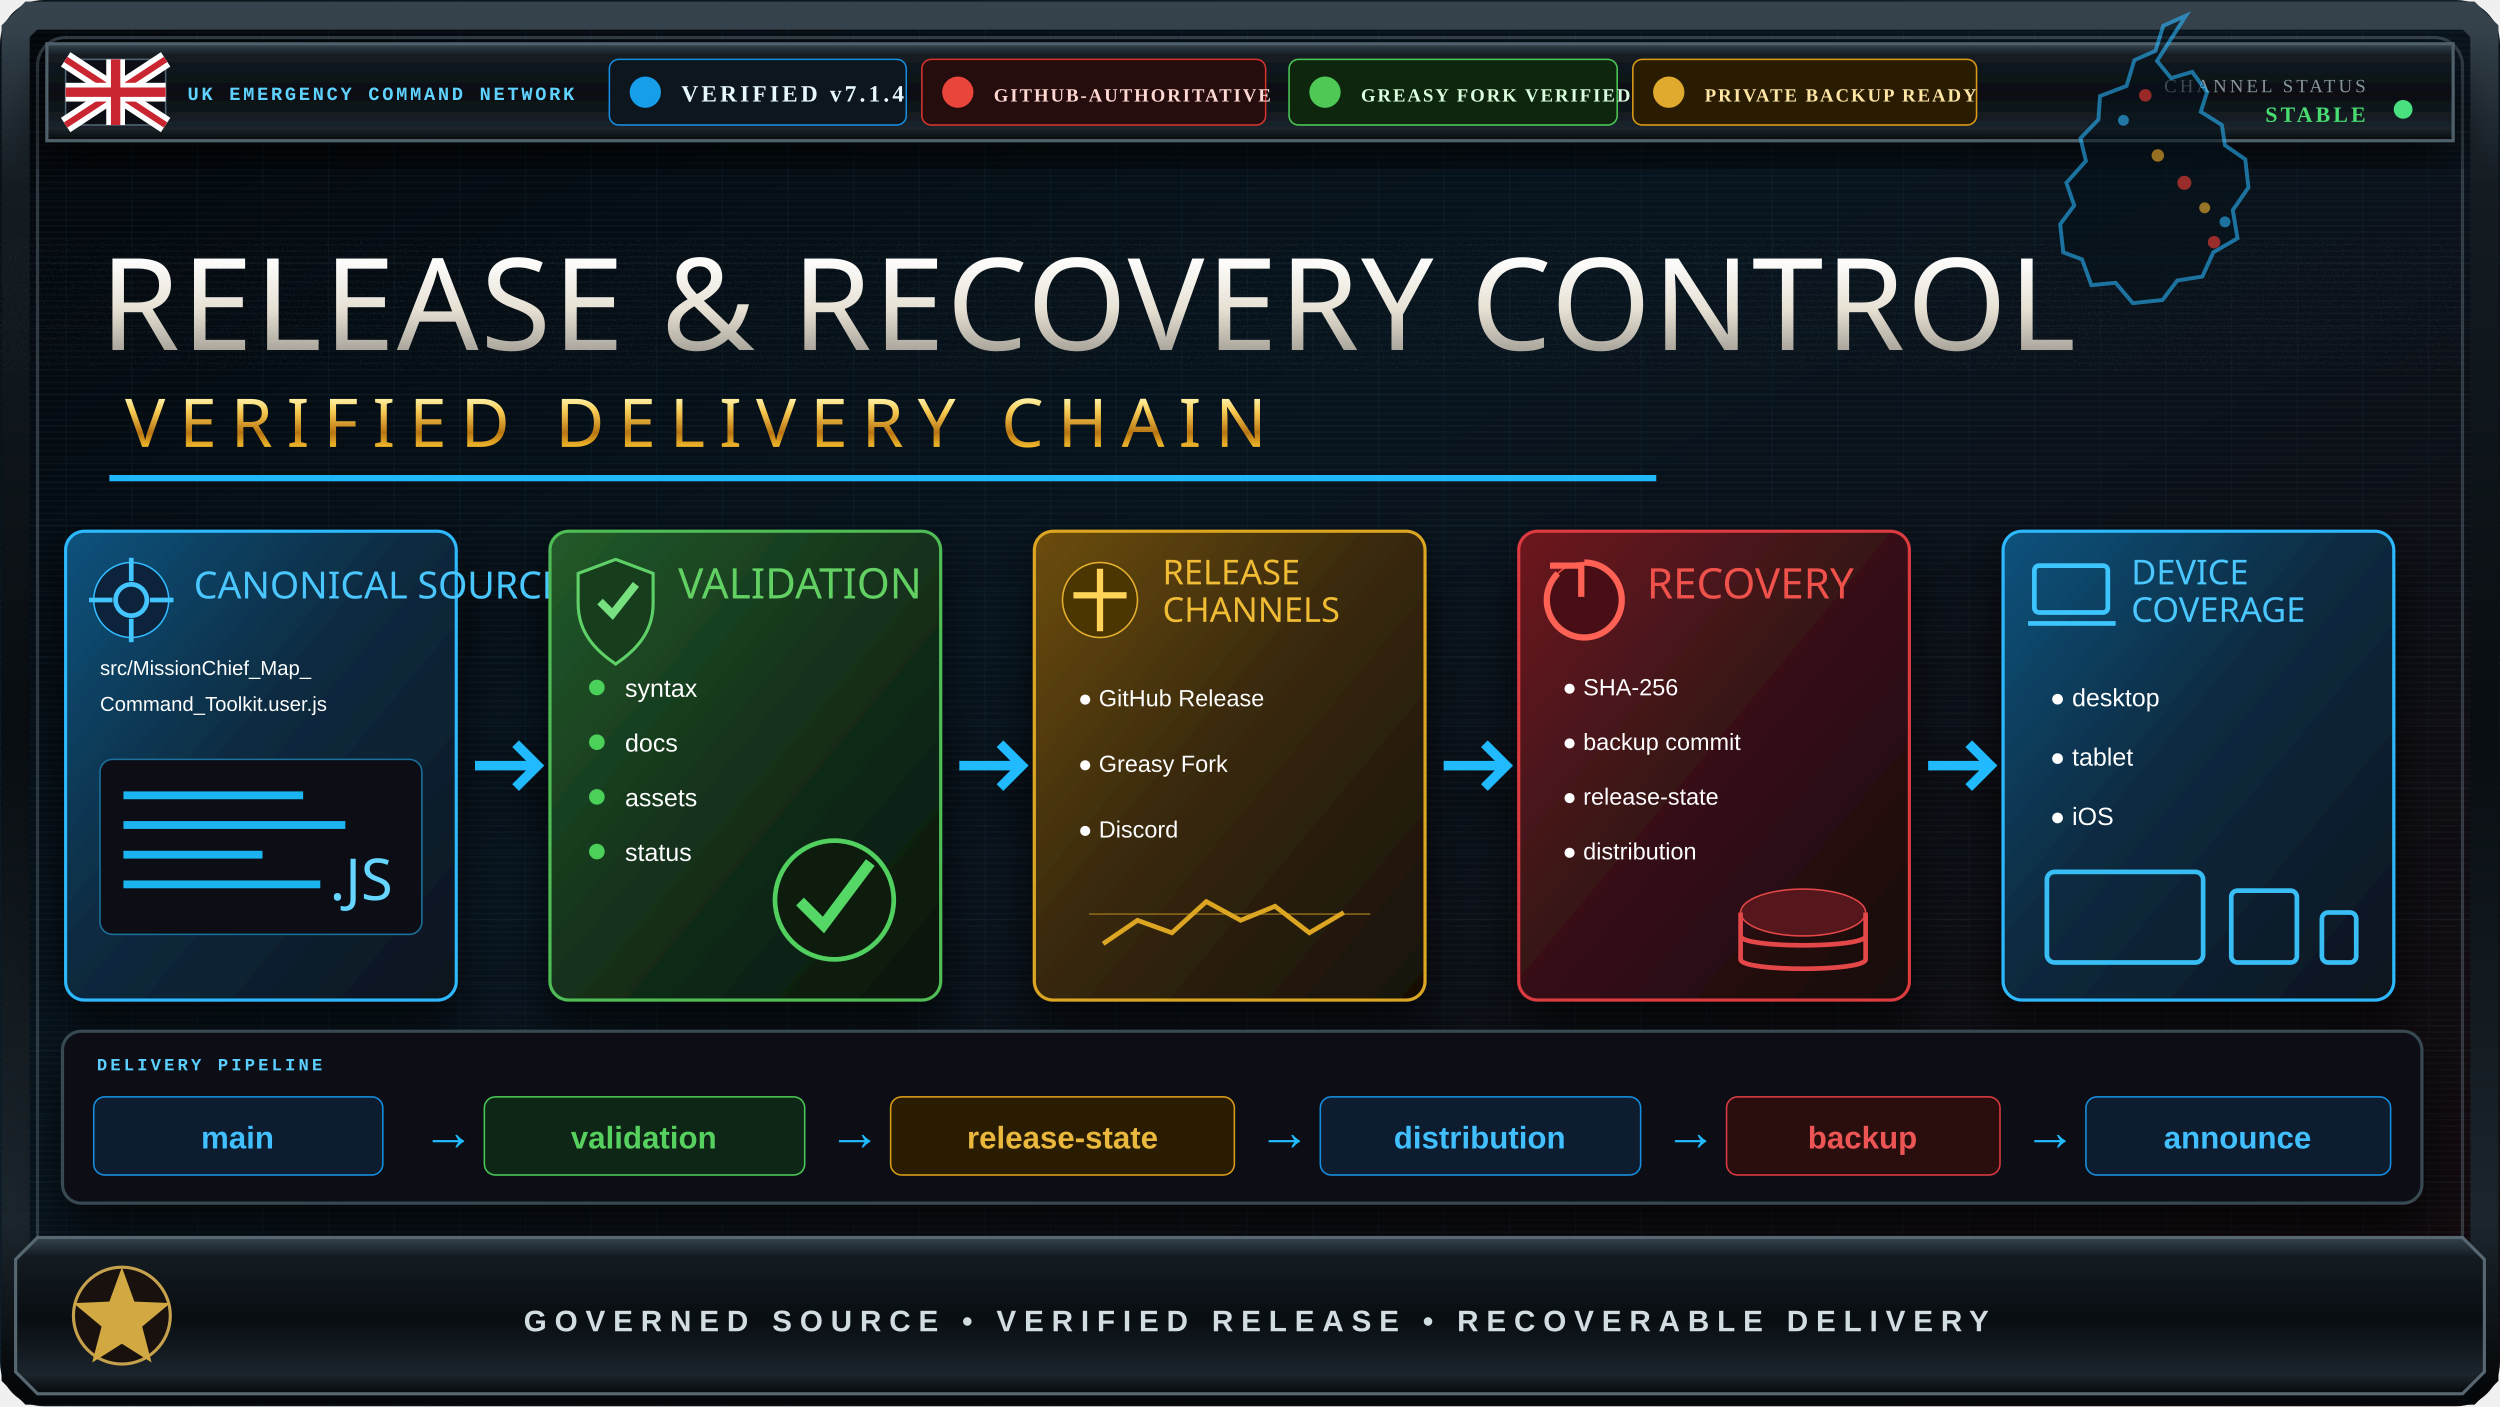
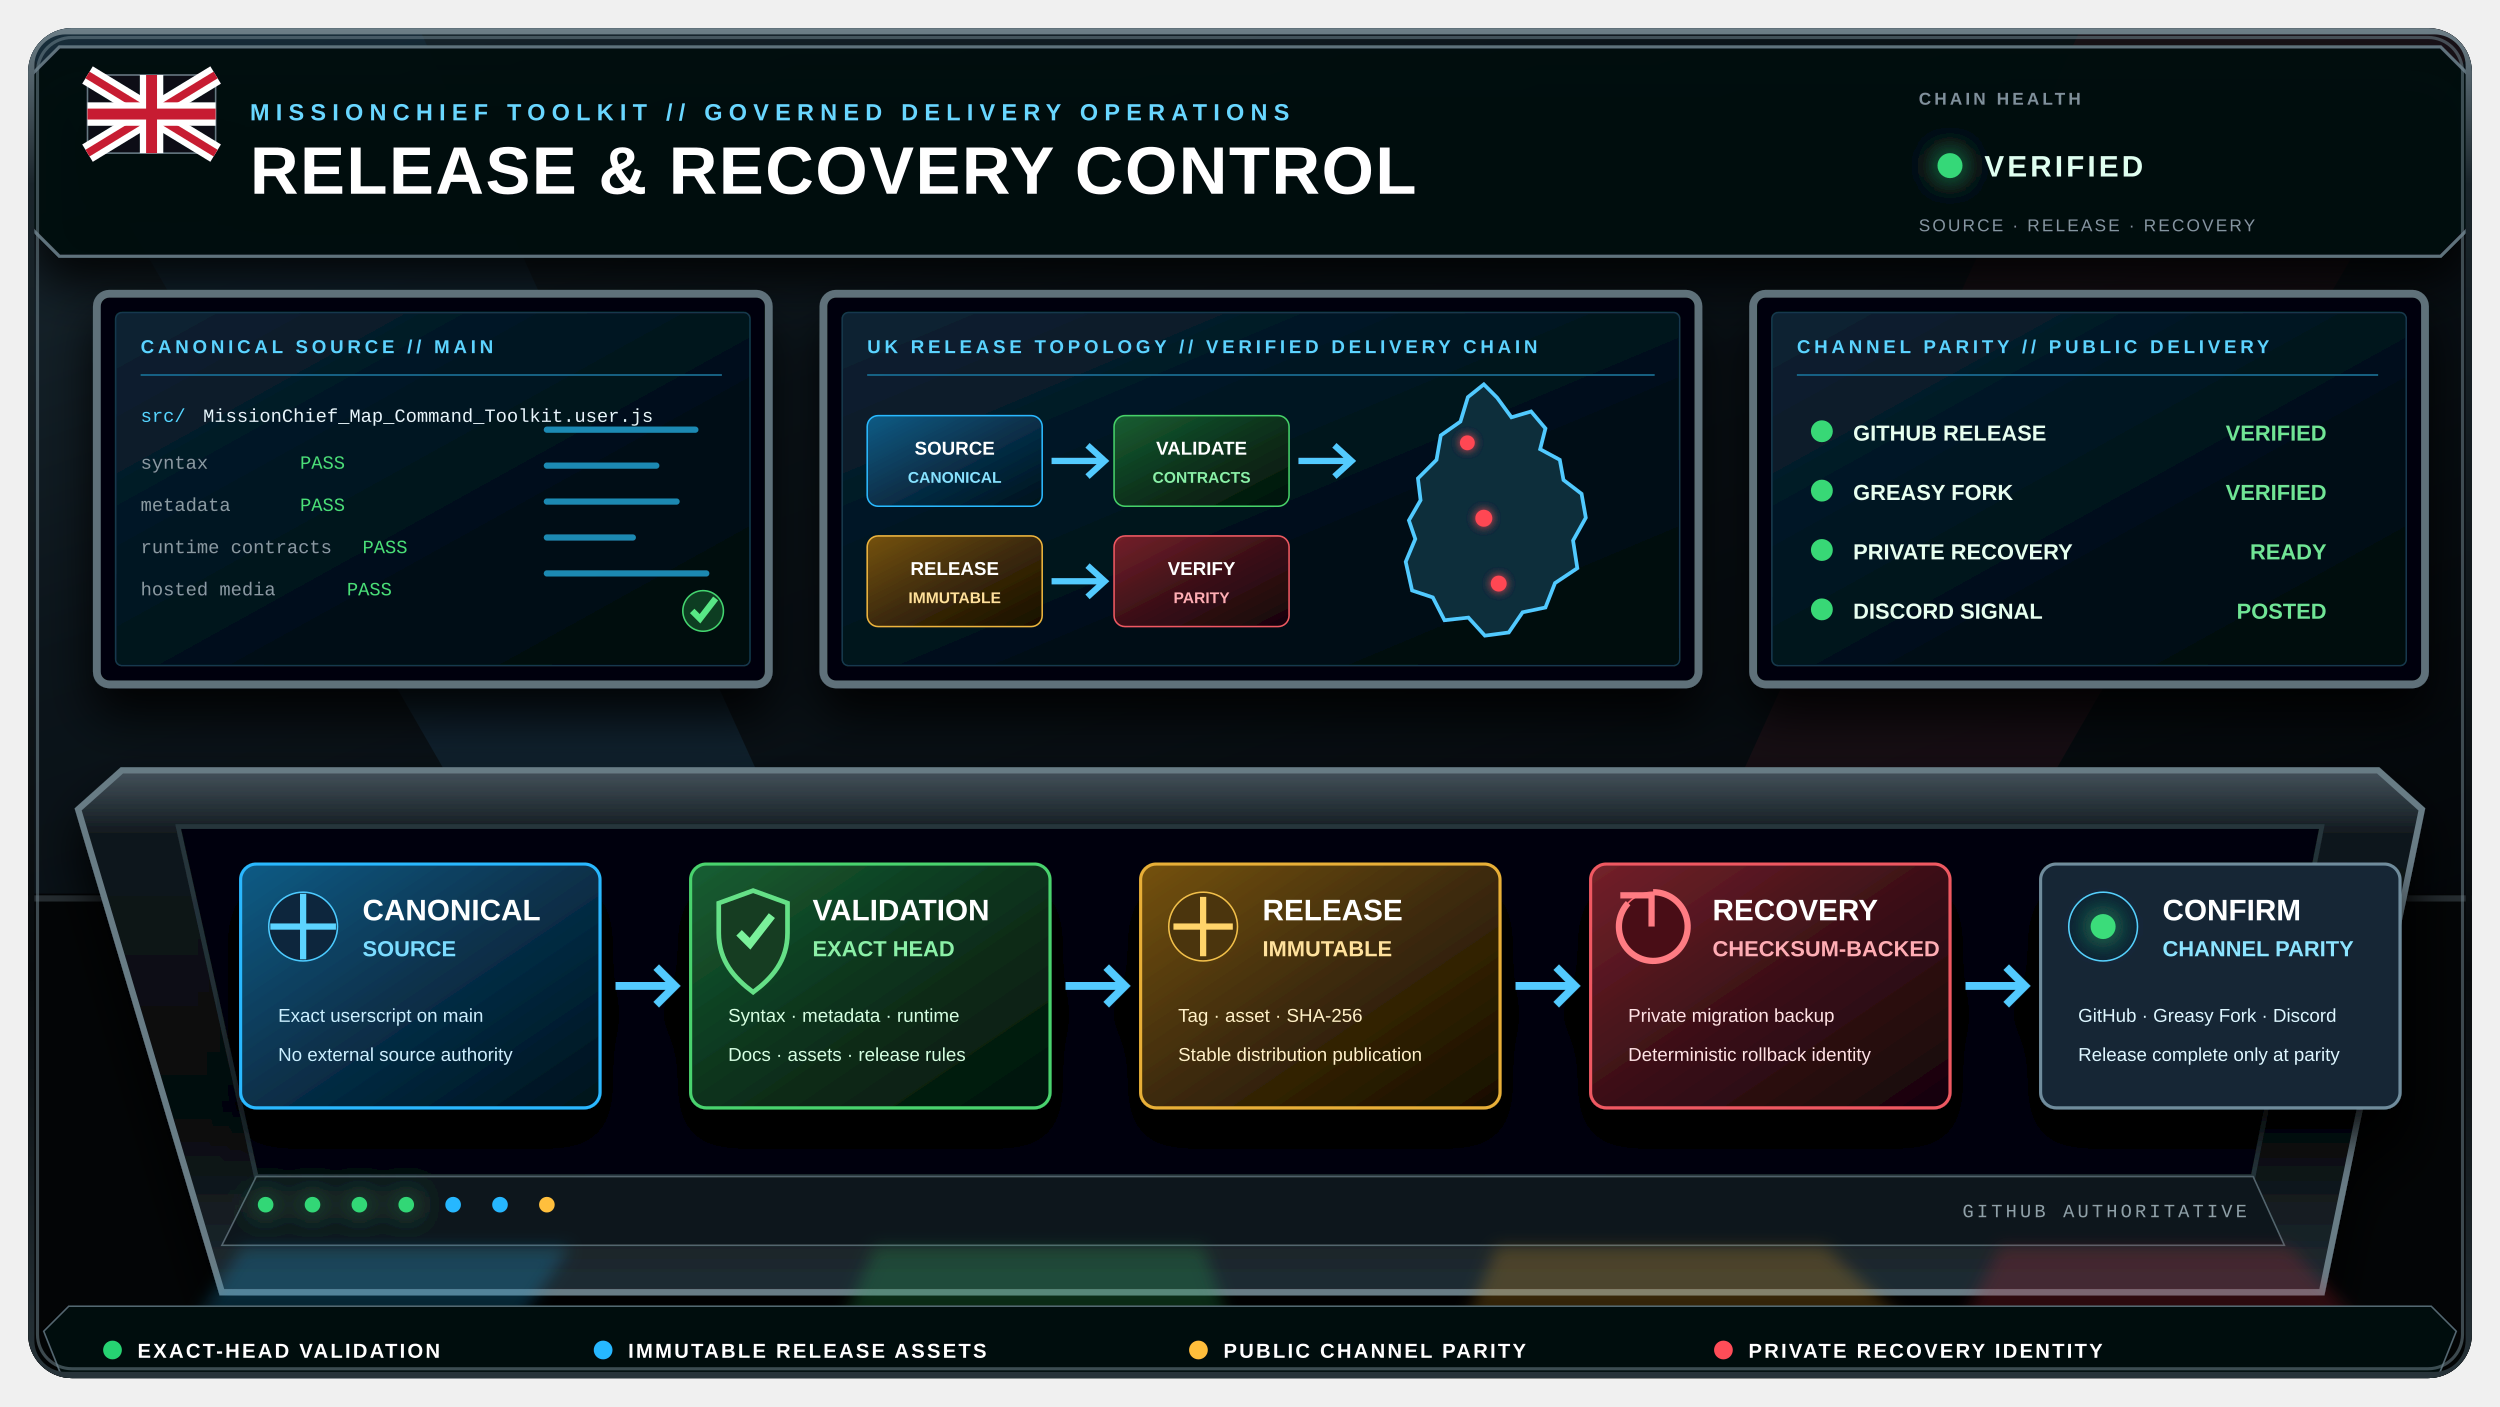
<svg xmlns="http://www.w3.org/2000/svg" width="1600" height="900" viewBox="0 0 1600 900" role="img" aria-labelledby="title desc">
  <defs>
-     <linearGradient id="bg" x1="0" y1="0" x2="1" y2="1">
-       <stop offset="0" stop-color="#02060a" />
-       <stop offset=".42" stop-color="#07141e" />
-       <stop offset="1" stop-color="#12080b" />
+     <linearGradient id="room" x1="0" y1="0" x2="0" y2="1">
+       <stop stop-color="#07121c" />
+       <stop offset=".55" stop-color="#02070b" />
+       <stop offset="1" stop-color="#090307" />
+     </linearGradient>
+     <linearGradient id="wall" x1="0" y1="0" x2="1" y2="1">
+       <stop stop-color="#1b2b34" />
+       <stop offset=".38" stop-color="#0b141a" />
+       <stop offset="1" stop-color="#030609" />
+     </linearGradient>
+     <linearGradient id="desk" x1="0" y1="0" x2="0" y2="1">
+       <stop stop-color="#43515a" />
+       <stop offset=".12" stop-color="#11191e" />
+       <stop offset=".65" stop-color="#05080a" />
+       <stop offset="1" stop-color="#202d34" />
+     </linearGradient>
+     <linearGradient id="screen" x1="0" y1="0" x2="1" y2="1">
+       <stop stop-color="#092233" />
+       <stop offset=".55" stop-color="#03111b" />
+       <stop offset="1" stop-color="#02070a" />
    </linearGradient>
    <linearGradient id="steel" x1="0" y1="0" x2="0" y2="1">
-       <stop offset="0" stop-color="#36434d" />
-       <stop offset=".12" stop-color="#141c22" />
-       <stop offset=".52" stop-color="#080d11" />
-       <stop offset=".88" stop-color="#1b252c" />
-       <stop offset="1" stop-color="#05080a" />
-     </linearGradient>
-     <linearGradient id="blue" x1="0" y1="0" x2="1" y2="1">
-       <stop offset="0" stop-color="#0a537d" />
-       <stop offset=".45" stop-color="#0b2b41" />
-       <stop offset="1" stop-color="#07131c" />
-     </linearGradient>
-     <linearGradient id="green" x1="0" y1="0" x2="1" y2="1">
-       <stop offset="0" stop-color="#225b2a" />
-       <stop offset=".45" stop-color="#15351c" />
-       <stop offset="1" stop-color="#08130b" />
-     </linearGradient>
-     <linearGradient id="amber" x1="0" y1="0" x2="1" y2="1">
-       <stop offset="0" stop-color="#6c4d0b" />
-       <stop offset=".45" stop-color="#3a2a0e" />
-       <stop offset="1" stop-color="#151006" />
-     </linearGradient>
-     <linearGradient id="red" x1="0" y1="0" x2="1" y2="1">
-       <stop offset="0" stop-color="#6d161e" />
-       <stop offset=".45" stop-color="#391218" />
-       <stop offset="1" stop-color="#16080b" />
-     </linearGradient>
-     <linearGradient id="goldText" x1="0" y1="0" x2="0" y2="1">
-       <stop offset="0" stop-color="#fff2a8" />
-       <stop offset=".28" stop-color="#f6c84f" />
-       <stop offset=".7" stop-color="#b87512" />
-       <stop offset="1" stop-color="#f4bc2d" />
-     </linearGradient>
-     <linearGradient id="whiteText" x1="0" y1="0" x2="0" y2="1">
-       <stop offset="0" stop-color="#ffffff" />
-       <stop offset=".55" stop-color="#e7e1d4" />
-       <stop offset="1" stop-color="#a9a49a" />
-     </linearGradient>
-     <pattern id="grid" width="42" height="42" patternUnits="userSpaceOnUse">
-       <path d="M42 0H0V42" fill="none" stroke="#66d1ff" stroke-opacity=".055" />
+       <stop stop-color="#71838c" />
+       <stop offset=".12" stop-color="#1a252b" />
+       <stop offset=".7" stop-color="#070a0c" />
+       <stop offset="1" stop-color="#28343a" />
+     </linearGradient>
+     <linearGradient id="bluePanel" x1="0" y1="0" x2="1" y2="1">
+       <stop stop-color="#0d5c86" />
+       <stop offset=".5" stop-color="#07304a" />
+       <stop offset="1" stop-color="#03101a" />
+     </linearGradient>
+     <linearGradient id="greenPanel" x1="0" y1="0" x2="1" y2="1">
+       <stop stop-color="#185f32" />
+       <stop offset=".5" stop-color="#0b321c" />
+       <stop offset="1" stop-color="#031109" />
+     </linearGradient>
+     <linearGradient id="amberPanel" x1="0" y1="0" x2="1" y2="1">
+       <stop stop-color="#75520d" />
+       <stop offset=".5" stop-color="#3d2a08" />
+       <stop offset="1" stop-color="#160e02" />
+     </linearGradient>
+     <linearGradient id="redPanel" x1="0" y1="0" x2="1" y2="1">
+       <stop stop-color="#74212a" />
+       <stop offset=".5" stop-color="#3b1017" />
+       <stop offset="1" stop-color="#140408" />
+     </linearGradient>
+     <pattern id="grid" width="34" height="34" patternUnits="userSpaceOnUse">
+       <path d="M34 0H0V34" fill="none" stroke="#5ed2ff" stroke-opacity=".055" />
    </pattern>
-     <pattern id="scan" width="4" height="4" patternUnits="userSpaceOnUse">
-       <rect width="4" height="1.2" fill="#fff" opacity=".025" />
+     <pattern id="scan" width="5" height="5" patternUnits="userSpaceOnUse">
+       <rect width="5" height="1" fill="#fff" opacity=".018" />
    </pattern>
-     <filter id="shadow" x="-30%" y="-30%" width="160%" height="160%">
-       <feDropShadow dx="0" dy="16" stdDeviation="16" flood-color="#000" flood-opacity=".7" />
+     <filter id="shadow" x="-40%" y="-40%" width="180%" height="200%">
+       <feDropShadow dx="0" dy="18" stdDeviation="15" flood-color="#000" flood-opacity=".88" />
    </filter>
-     <filter id="grit" x="-20%" y="-20%" width="140%" height="140%">
-       <feTurbulence type="fractalNoise" baseFrequency=".7" numOctaves="2" seed="9" result="noise" />
-       <feColorMatrix in="noise" type="saturate" values="0" result="mono" />
-       <feComponentTransfer in="mono" result="soft">
-         <feFuncA type="table" tableValues="0 0 .08" />
-       </feComponentTransfer>
-       <feBlend in="SourceGraphic" in2="soft" mode="screen" />
+     <filter id="glow" x="-250%" y="-250%" width="600%" height="600%">
+       <feGaussianBlur stdDeviation="9" result="g" />
+       <feMerge>
+         <feMergeNode in="g" />
+         <feMergeNode in="SourceGraphic" />
+       </feMerge>
    </filter>
+     <filter id="soft" x="-30%" y="-30%" width="160%" height="160%">
+       <feGaussianBlur stdDeviation="5" />
+     </filter>
+     <clipPath id="clip">
+       <rect x="18" y="18" width="1564" height="864" rx="28" />
+     </clipPath>
  </defs>
-   <rect width="1600" height="900" rx="28" fill="url(#bg)" />
-   <rect width="1600" height="900" rx="28" fill="url(#grid)" />
-   <rect width="1600" height="900" rx="28" fill="url(#scan)" />
-   <path d="M20 10H1580l10 10v860l-10 10H20L10 880V20z" fill="none" stroke="url(#steel)" stroke-width="18" />
-   <rect x="24" y="24" width="1552" height="852" rx="18" fill="none" stroke="#62727c" stroke-opacity=".45" stroke-width="2" />
-   <g filter="url(#shadow)">
-     <path d="M30 28h1540v62H30z" fill="url(#steel)" stroke="#50616b" stroke-width="2" />
-     <g transform="translate(42 38)">
-       <rect width="64" height="42" rx="5" fill="#0a1116" stroke="#4f6470" />
-       <path d="M0 0 64 42M64 0 0 42" stroke="#fff" stroke-width="11" />
-       <path d="M0 0 64 42M64 0 0 42" stroke="#c92632" stroke-width="4" />
-       <path d="M32 0v42M0 21h64" stroke="#fff" stroke-width="12" />
-       <path d="M32 0v42M0 21h64" stroke="#c92632" stroke-width="6" />
-     </g>
-     <text x="120" y="64" fill="#5ed2ff" font-family="Courier New,monospace" font-size="12" font-weight="900" letter-spacing="1.7">UK EMERGENCY COMMAND NETWORK</text>
-     <g transform="translate(390 38)">
-       <rect width="190" height="42" rx="6" fill="#07131f" stroke="#168ddd" />
-       <circle cx="23" cy="21" r="10" fill="#179ee8" />
-       <text x="46" y="27" fill="#e9f8ff" font-size="15" font-weight="900" letter-spacing="2">VERIFIED v7.1.4</text>
-     </g>
-     <g transform="translate(590 38)">
-       <rect width="220" height="42" rx="6" fill="#270a0c" stroke="#d3342f" />
-       <circle cx="23" cy="21" r="10" fill="#e9443b" />
-       <text x="46" y="27" fill="#ffd9d2" font-size="12" font-weight="900" letter-spacing="1.25">GITHUB-AUTHORITATIVE</text>
-     </g>
-     <g transform="translate(825 38)">
-       <rect width="210" height="42" rx="6" fill="#0c280d" stroke="#4ac654" />
-       <circle cx="23" cy="21" r="10" fill="#4fc857" />
-       <text x="46" y="27" fill="#dcffdf" font-size="12" font-weight="900" letter-spacing="1.25">GREASY FORK VERIFIED</text>
-     </g>
-     <g transform="translate(1045 38)">
-       <rect width="220" height="42" rx="6" fill="#2b1d05" stroke="#d99a16" />
-       <circle cx="23" cy="21" r="10" fill="#e0aa2e" />
-       <text x="46" y="27" fill="#ffe6a5" font-size="12" font-weight="900" letter-spacing="1.25">PRIVATE BACKUP READY</text>
-     </g>
-     <text x="1514" y="59" text-anchor="end" fill="#88949b" font-size="12" letter-spacing="2">CHANNEL STATUS</text>
-     <text x="1514" y="78" text-anchor="end" fill="#48dc71" font-size="14" font-weight="900" letter-spacing="2">STABLE</text>
-     <circle cx="1538" cy="70" r="6" fill="#49e080" />
-   </g>
-   <g filter="url(#grit)">
-     <text x="64" y="224" fill="url(#whiteText)" font-family="Impact,Arial Black,sans-serif" font-size="82" letter-spacing="1.2">RELEASE &amp; RECOVERY CONTROL</text>
-   </g>
-   <text x="80" y="286" fill="url(#goldText)" font-family="Impact,Arial Black,sans-serif" font-size="43" letter-spacing="9">VERIFIED DELIVERY CHAIN</text>
-   <path d="M70 306h990" stroke="#20b9ff" stroke-width="4" />
-   <g transform="translate(850 -58) scale(.5)" opacity=".58">
-     <path d="M1098 136 l-29 13 -10 32 -27 12 -10 33 -34 13 -2 30 -23 24 7 29 -25 28 10 29 -18 24 4 36 24 9 12 33 31 -3 22 26 38 -4 19 -25 32 -5 14 -31 31 -18 -6 -36 20 -29 -4 -36 -26 -18 -4 -26 -27 -17 8 -25 -19 -26 -27 8 -18 -22 z" fill="#06121a" stroke="#27b7ff" stroke-width="5" />
-     <g fill="#ff3e35">
-       <circle cx="1046" cy="238" r="8" />
-       <circle cx="1096" cy="350" r="9" />
-       <circle cx="1134" cy="426" r="8" />
-     </g>
-     <g fill="#ffba2e">
-       <circle cx="1062" cy="315" r="8" />
-       <circle cx="1122" cy="382" r="7" />
-     </g>
-     <g fill="#29b7ff">
-       <circle cx="1018" cy="270" r="7" />
-       <circle cx="1148" cy="400" r="7" />
-     </g>
-   </g>
-   <g transform="translate(42 340)" filter="url(#shadow)" font-family="Arial Narrow,Arial,sans-serif">
-     <g>
-       <rect width="250" height="300" rx="12" fill="url(#blue)" stroke="#2db9ff" stroke-width="2" />
-       <circle cx="42" cy="44" r="24" fill="#08233a" stroke="#32baff" />
-       <circle cx="42" cy="44" r="10" fill="none" stroke="#45c5ff" stroke-width="3" />
-       <path d="M42 17v15M42 56v15M15 44h15M54 44h15" stroke="#45c5ff" stroke-width="3" />
-       <text x="82" y="43" fill="#4bc7ff" font-family="Impact,Arial Black,sans-serif" font-size="24">CANONICAL SOURCE</text>
-       <text x="22" y="92" fill="#fff" font-size="13">src/MissionChief_Map_</text>
-       <text x="22" y="115" fill="#fff" font-size="13">Command_Toolkit.user.js</text>
-       <rect x="22" y="146" width="206" height="112" rx="8" fill="#071018" stroke="#1d6f9c" />
-       <path d="M37 169h115M37 188h142M37 207h89M37 226h126" stroke="#1fb4f0" stroke-width="5" />
-       <text x="169" y="236" fill="#66d5ff" font-family="Impact,sans-serif" font-size="37">.JS</text>
-     </g>
-     <path d="M262 150h38m-12-14 14 14-14 14" fill="none" stroke="#20baff" stroke-width="6" />
-     <g transform="translate(310)">
-       <rect width="250" height="300" rx="12" fill="url(#green)" stroke="#50bc55" stroke-width="2" />
-       <path d="M42 18 66 27v19c0 19-11 30-24 39-13-9-24-20-24-39V27z" fill="#173d1e" stroke="#5ed067" stroke-width="2" />
-       <path d="m32 45 8 8 15-19" fill="none" stroke="#77e07f" stroke-width="5" />
-       <text x="82" y="43" fill="#62d063" font-family="Impact,Arial Black,sans-serif" font-size="27">VALIDATION</text>
-       <g fill="#fff" font-size="16">
-         <circle cx="30" cy="100" r="5" fill="#4bd05a" />
-         <text x="48" y="106">syntax</text>
-         <circle cx="30" cy="135" r="5" fill="#4bd05a" />
-         <text x="48" y="141">docs</text>
-         <circle cx="30" cy="170" r="5" fill="#4bd05a" />
-         <text x="48" y="176">assets</text>
-         <circle cx="30" cy="205" r="5" fill="#4bd05a" />
-         <text x="48" y="211">status</text>
-       </g>
-       <circle cx="182" cy="236" r="38" fill="#0b1f0e" stroke="#51d060" stroke-width="3" />
-       <path d="m160 237 15 15 30-40" fill="none" stroke="#56d866" stroke-width="7" />
-     </g>
-     <path d="M572 150h38m-12-14 14 14-14 14" fill="none" stroke="#20baff" stroke-width="6" />
-     <g transform="translate(620)">
-       <rect width="250" height="300" rx="12" fill="url(#amber)" stroke="#dca522" stroke-width="2" />
-       <circle cx="42" cy="44" r="24" fill="#4b3506" stroke="#e4af2c" />
-       <path d="M42 24v40M25 41h34" stroke="#ffd458" stroke-width="4" />
-       <text x="82" y="34" fill="#f0bb34" font-family="Impact,Arial Black,sans-serif" font-size="22">RELEASE</text>
-       <text x="82" y="58" fill="#f0bb34" font-family="Impact,Arial Black,sans-serif" font-size="22">CHANNELS</text>
-       <g fill="#fff" font-size="15">
-         <text x="28" y="112">● GitHub Release</text>
-         <text x="28" y="154">● Greasy Fork</text>
-         <text x="28" y="196">● Discord</text>
-       </g>
-       <path d="M35 245h180" stroke="#8c6818" />
-       <path d="m44 264 22-15 22 8 22-20 22 12 22-9 22 17 22-13" fill="none" stroke="#dca522" stroke-width="3" />
-     </g>
-     <path d="M882 150h38m-12-14 14 14-14 14" fill="none" stroke="#20baff" stroke-width="6" />
-     <g transform="translate(930)">
-       <rect width="250" height="300" rx="12" fill="url(#red)" stroke="#dc3b40" stroke-width="2" />
-       <circle cx="42" cy="44" r="24" fill="#481112" stroke="#ef4a40" />
-       <path d="M42 20a24 24 0 1 1-17 7M20 22h20v20" fill="none" stroke="#ff6255" stroke-width="4" />
-       <text x="82" y="43" fill="#ef514c" font-family="Impact,Arial Black,sans-serif" font-size="27">RECOVERY</text>
-       <g fill="#fff" font-size="15">
-         <text x="28" y="105">● SHA-256</text>
-         <text x="28" y="140">● backup commit</text>
-         <text x="28" y="175">● release-state</text>
-         <text x="28" y="210">● distribution</text>
-       </g>
-       <ellipse cx="182" cy="244" rx="40" ry="15" fill="#54151a" stroke="#e34747" />
-       <path d="M142 244v30c0 8 80 8 80 0v-30M142 259c0 8 80 8 80 0" fill="none" stroke="#e34747" stroke-width="3" />
-     </g>
-     <path d="M1192 150h38m-12-14 14 14-14 14" fill="none" stroke="#20baff" stroke-width="6" />
-     <g transform="translate(1240)">
-       <rect width="250" height="300" rx="12" fill="url(#blue)" stroke="#2db9ff" stroke-width="2" />
-       <rect x="20" y="22" width="47" height="30" rx="3" fill="none" stroke="#3ec5ff" stroke-width="3" />
-       <path d="M16 59h56" stroke="#3ec5ff" stroke-width="3" />
-       <text x="82" y="34" fill="#4bc7ff" font-family="Impact,Arial Black,sans-serif" font-size="22">DEVICE</text>
-       <text x="82" y="58" fill="#4bc7ff" font-family="Impact,Arial Black,sans-serif" font-size="22">COVERAGE</text>
-       <g fill="#fff" font-size="16">
-         <text x="30" y="112">● desktop</text>
-         <text x="30" y="150">● tablet</text>
-         <text x="30" y="188">● iOS</text>
-       </g>
-       <rect x="28" y="218" width="100" height="58" rx="5" fill="none" stroke="#38bdf5" stroke-width="3" />
-       <rect x="146" y="230" width="42" height="46" rx="4" fill="none" stroke="#38bdf5" stroke-width="3" />
-       <rect x="204" y="244" width="22" height="32" rx="4" fill="none" stroke="#38bdf5" stroke-width="3" />
-     </g>
-   </g>
-   <g transform="translate(40 660)" filter="url(#shadow)" font-family="Arial Narrow,Arial,sans-serif">
-     <rect width="1510" height="110" rx="12" fill="#071017" stroke="#384851" stroke-width="2" />
-     <text x="22" y="25" fill="#5ccfff" font-family="Courier New,monospace" font-size="11" font-weight="900" letter-spacing="2">DELIVERY PIPELINE</text>
-     <g transform="translate(20 42)" font-size="20" font-weight="900">
-       <rect width="185" height="50" rx="7" fill="#071c2d" stroke="#178dde" />
-       <text x="92" y="33" text-anchor="middle" fill="#42bfff">main</text>
-       <text x="210" y="34" fill="#24baff" font-size="34">→</text>
-       <rect x="250" width="205" height="50" rx="7" fill="#102514" stroke="#4ac654" />
-       <text x="352" y="33" text-anchor="middle" fill="#57d15f">validation</text>
-       <text x="470" y="34" fill="#24baff" font-size="34">→</text>
-       <rect x="510" width="220" height="50" rx="7" fill="#2a1e06" stroke="#d99a16" />
-       <text x="620" y="33" text-anchor="middle" fill="#eab83c">release-state</text>
-       <text x="745" y="34" fill="#24baff" font-size="34">→</text>
-       <rect x="785" width="205" height="50" rx="7" fill="#071c2d" stroke="#178dde" />
-       <text x="887" y="33" text-anchor="middle" fill="#42bfff">distribution</text>
-       <text x="1005" y="34" fill="#24baff" font-size="34">→</text>
-       <rect x="1045" width="175" height="50" rx="7" fill="#2c0d10" stroke="#d93a3f" />
-       <text x="1132" y="33" text-anchor="middle" fill="#ed5555">backup</text>
-       <text x="1235" y="34" fill="#24baff" font-size="34">→</text>
-       <rect x="1275" width="195" height="50" rx="7" fill="#071c2d" stroke="#178dde" />
-       <text x="1372" y="33" text-anchor="middle" fill="#42bfff">announce</text>
-     </g>
-   </g>
-   <g transform="translate(24 792)">
-     <path d="M0 0h1552l14 14v72l-14 14H0L-14 86V14z" fill="url(#steel)" stroke="#586872" stroke-width="2" />
-     <circle cx="54" cy="50" r="31" fill="#18110e" stroke="#c6a14d" stroke-width="2" />
-     <path d="m54 19 8 22 23 1-18 15 6 23-19-12-19 12 6-23-18-15 23-1z" fill="#d1a841" />
-     <text x="780" y="60" text-anchor="middle" fill="#d2dde2" font-family="Arial Narrow,Arial,sans-serif" font-size="19" font-weight="900" letter-spacing="5">GOVERNED SOURCE  •  VERIFIED RELEASE  •  RECOVERABLE DELIVERY</text>
+   <g clip-path="url(#clip)">
+     <rect width="1600" height="900" fill="url(#room)" />
+     <rect width="1600" height="900" fill="url(#grid)" />
+     <rect width="1600" height="900" fill="url(#scan)" />
+     <path d="M0 0h1600v572H0z" fill="url(#wall)" />
+     <path d="M0 572h1600v328H0z" fill="#030506" />
+     <path d="M0 575h1600" stroke="#647680" stroke-opacity=".35" stroke-width="4" />
+     <g opacity=".45">
+       <path d="M0 0 260 0 520 572H330z" fill="#163246" />
+       <path d="M1600 0h-260l-260 572h190z" fill="#2a1118" />
+     </g>
+     <g transform="translate(38 30)" filter="url(#shadow)">
+       <path d="M0 0h1524l18 18v98l-18 18H0l-18-18V18z" fill="#050b10" fill-opacity=".94" stroke="#5e727c" stroke-width="2" />
+       <g transform="translate(18 18)">
+         <rect width="82" height="50" rx="4" fill="#081017" stroke="#667882" />
+         <path d="M0 0 82 50M82 0 0 50" stroke="#fff" stroke-width="13" />
+         <path d="M0 0 82 50M82 0 0 50" stroke="#c71f31" stroke-width="5" />
+         <path d="M41 0v50M0 25h82" stroke="#fff" stroke-width="15" />
+         <path d="M41 0v50M0 25h82" stroke="#c71f31" stroke-width="7" />
+       </g>
+       <text x="122" y="47" fill="#68d7ff" font-family="Arial,sans-serif" font-size="15" font-weight="900" letter-spacing="4">MISSIONCHIEF TOOLKIT // GOVERNED DELIVERY OPERATIONS</text>
+       <text x="122" y="94" fill="#fff" font-family="Arial Black,Arial,sans-serif" font-size="43" font-weight="900" letter-spacing="1">RELEASE &amp; RECOVERY CONTROL</text>
+       <g transform="translate(1190 22)" font-family="Arial,sans-serif">
+         <text x="0" y="15" fill="#7f919b" font-size="11" font-weight="800" letter-spacing="2">CHAIN HEALTH</text>
+         <circle cx="20" cy="54" r="8" fill="#34d878" filter="url(#glow)" />
+         <text x="42" y="61" fill="#dffff0" font-size="19" font-weight="900" letter-spacing="2">VERIFIED</text>
+         <text x="0" y="96" fill="#8496a0" font-size="11" letter-spacing="1.4">SOURCE · RELEASE · RECOVERY</text>
+       </g>
+     </g>
+     <g transform="translate(62 188)" filter="url(#shadow)">
+       <g>
+         <rect width="430" height="250" rx="8" fill="#010407" stroke="#5f717a" stroke-width="5" />
+         <rect x="12" y="12" width="406" height="226" rx="4" fill="url(#screen)" stroke="#14394d" />
+         <text x="28" y="38" fill="#5bd3ff" font-family="Arial,sans-serif" font-size="12" font-weight="900" letter-spacing="2.4">CANONICAL SOURCE // MAIN</text>
+         <path d="M28 52h372" stroke="#1d749c" />
+         <g font-family="Courier New,monospace" font-size="12">
+           <text x="28" y="82" fill="#58d5ff">src/</text>
+           <text x="68" y="82" fill="#e7f5fb">MissionChief_Map_Command_Toolkit.user.js</text>
+           <text x="28" y="112" fill="#8a9aa2">syntax</text>
+           <text x="130" y="112" fill="#49df78">PASS</text>
+           <text x="28" y="139" fill="#8a9aa2">metadata</text>
+           <text x="130" y="139" fill="#49df78">PASS</text>
+           <text x="28" y="166" fill="#8a9aa2">runtime contracts</text>
+           <text x="170" y="166" fill="#49df78">PASS</text>
+           <text x="28" y="193" fill="#8a9aa2">hosted media</text>
+           <text x="160" y="193" fill="#49df78">PASS</text>
+         </g>
+         <path d="M288 87h95M288 110h70M288 133h83M288 156h55M288 179h102" stroke="#24b9ee" stroke-width="4" stroke-linecap="round" opacity=".72" />
+         <circle cx="388" cy="203" r="13" fill="#103c20" stroke="#43d56f" />
+         <path d="m381 203 5 5 10-13" fill="none" stroke="#59e786" stroke-width="4" />
+       </g>
+       <g transform="translate(465)">
+         <rect width="560" height="250" rx="8" fill="#010407" stroke="#5f717a" stroke-width="5" />
+         <rect x="12" y="12" width="536" height="226" rx="4" fill="url(#screen)" stroke="#14394d" />
+         <text x="28" y="38" fill="#5bd3ff" font-family="Arial,sans-serif" font-size="12" font-weight="900" letter-spacing="2.4">UK RELEASE TOPOLOGY // VERIFIED DELIVERY CHAIN</text>
+         <path d="M28 52h504" stroke="#1d749c" />
+         <g transform="translate(356 58) scale(.34)">
+           <path d="M196 0l-30 24-14 46-37 26-8 46-35 35 5 41-22 38 12 35-18 43 12 54 39 13 22 43 45-5 31 34 45-6 26-38 43-9 18-46 42-28-8-52 24-43-8-45-34-26-7-38-37-20 10-39-27-32-37 11-27-37z" fill="#0c2d3b" stroke="#51caff" stroke-width="7" />
+           <g fill="#ff4652" filter="url(#glow)">
+             <circle cx="165" cy="110" r="14" />
+             <circle cx="196" cy="252" r="16" />
+             <circle cx="224" cy="375" r="15" />
+           </g>
+         </g>
+         <g font-family="Arial,sans-serif" font-weight="900">
+           <g transform="translate(28 78)">
+             <rect width="112" height="58" rx="7" fill="url(#bluePanel)" stroke="#2ab9ff" />
+             <text x="56" y="25" text-anchor="middle" fill="#fff" font-size="12">SOURCE</text>
+             <text x="56" y="43" text-anchor="middle" fill="#87e2ff" font-size="10">CANONICAL</text>
+           </g>
+           <path d="M146 107h34m-11-10 11 10-11 10" fill="none" stroke="#53cbff" stroke-width="4" />
+           <g transform="translate(186 78)">
+             <rect width="112" height="58" rx="7" fill="url(#greenPanel)" stroke="#45d169" />
+             <text x="56" y="25" text-anchor="middle" fill="#fff" font-size="12">VALIDATE</text>
+             <text x="56" y="43" text-anchor="middle" fill="#8bf0a7" font-size="10">CONTRACTS</text>
+           </g>
+           <path d="M304 107h34m-11-10 11 10-11 10" fill="none" stroke="#53cbff" stroke-width="4" />
+           <g transform="translate(28 155)">
+             <rect width="112" height="58" rx="7" fill="url(#amberPanel)" stroke="#edb53e" />
+             <text x="56" y="25" text-anchor="middle" fill="#fff" font-size="12">RELEASE</text>
+             <text x="56" y="43" text-anchor="middle" fill="#ffe09b" font-size="10">IMMUTABLE</text>
+           </g>
+           <path d="M146 184h34m-11-10 11 10-11 10" fill="none" stroke="#53cbff" stroke-width="4" />
+           <g transform="translate(186 155)">
+             <rect width="112" height="58" rx="7" fill="url(#redPanel)" stroke="#ef5962" />
+             <text x="56" y="25" text-anchor="middle" fill="#fff" font-size="12">VERIFY</text>
+             <text x="56" y="43" text-anchor="middle" fill="#ffadb4" font-size="10">PARITY</text>
+           </g>
+         </g>
+       </g>
+       <g transform="translate(1060)">
+         <rect width="430" height="250" rx="8" fill="#010407" stroke="#5f717a" stroke-width="5" />
+         <rect x="12" y="12" width="406" height="226" rx="4" fill="url(#screen)" stroke="#14394d" />
+         <text x="28" y="38" fill="#5bd3ff" font-family="Arial,sans-serif" font-size="12" font-weight="900" letter-spacing="2.4">CHANNEL PARITY // PUBLIC DELIVERY</text>
+         <path d="M28 52h372" stroke="#1d749c" />
+         <g font-family="Arial,sans-serif" font-size="14" font-weight="900">
+           <circle cx="44" cy="88" r="7" fill="#39d876" />
+           <text x="64" y="94" fill="#e7fff0">GITHUB RELEASE</text>
+           <text x="367" y="94" text-anchor="end" fill="#6fe595">VERIFIED</text>
+           <circle cx="44" cy="126" r="7" fill="#39d876" />
+           <text x="64" y="132" fill="#e7fff0">GREASY FORK</text>
+           <text x="367" y="132" text-anchor="end" fill="#6fe595">VERIFIED</text>
+           <circle cx="44" cy="164" r="7" fill="#39d876" />
+           <text x="64" y="170" fill="#e7fff0">PRIVATE RECOVERY</text>
+           <text x="367" y="170" text-anchor="end" fill="#6fe595">READY</text>
+           <circle cx="44" cy="202" r="7" fill="#39d876" />
+           <text x="64" y="208" fill="#e7fff0">DISCORD SIGNAL</text>
+           <text x="367" y="208" text-anchor="end" fill="#6fe595">POSTED</text>
+         </g>
+       </g>
+     </g>
+     <g transform="translate(78 493)" filter="url(#shadow)">
+       <path d="M0 0h1444l28 25-64 309H64L-28 25z" fill="url(#desk)" stroke="#687b85" stroke-width="4" />
+       <path d="M36 36h1372l-44 224H86z" fill="#030609" stroke="#25343b" stroke-width="3" />
+       <path d="M86 260h1278l20 44H64z" fill="#10181d" stroke="#53656e" />
+       <g transform="translate(76 60)" font-family="Arial,sans-serif" filter="url(#shadow)">
+         <g>
+           <rect width="230" height="156" rx="10" fill="url(#bluePanel)" stroke="#2ab8ff" stroke-width="2" />
+           <circle cx="40" cy="40" r="22" fill="#07273c" stroke="#4ecaff" />
+           <path d="M40 19v42M19 40h42" stroke="#5cd4ff" stroke-width="4" />
+           <text x="78" y="36" fill="#fff" font-size="19" font-weight="900">CANONICAL</text>
+           <text x="78" y="59" fill="#7bdcff" font-size="14" font-weight="900">SOURCE</text>
+           <text x="24" y="101" fill="#ccefff" font-size="12">Exact userscript on main</text>
+           <text x="24" y="126" fill="#ccefff" font-size="12">No external source authority</text>
+         </g>
+         <path d="M240 78h38m-12-12 12 12-12 12" fill="none" stroke="#53caff" stroke-width="5" />
+         <g transform="translate(288)">
+           <rect width="230" height="156" rx="10" fill="url(#greenPanel)" stroke="#49d36e" stroke-width="2" />
+           <path d="M40 17 62 25v19c0 18-10 29-22 38-12-9-22-20-22-38V25z" fill="#123d20" stroke="#65e087" stroke-width="3" />
+           <path d="m31 44 7 7 14-18" fill="none" stroke="#7af19b" stroke-width="5" />
+           <text x="78" y="36" fill="#fff" font-size="19" font-weight="900">VALIDATION</text>
+           <text x="78" y="59" fill="#8bf0a7" font-size="14" font-weight="900">EXACT HEAD</text>
+           <text x="24" y="101" fill="#d7ffe2" font-size="12">Syntax · metadata · runtime</text>
+           <text x="24" y="126" fill="#d7ffe2" font-size="12">Docs · assets · release rules</text>
+         </g>
+         <path d="M528 78h38m-12-12 12 12-12 12" fill="none" stroke="#53caff" stroke-width="5" />
+         <g transform="translate(576)">
+           <rect width="230" height="156" rx="10" fill="url(#amberPanel)" stroke="#e8af37" stroke-width="2" />
+           <circle cx="40" cy="40" r="22" fill="#4b3407" stroke="#f1bf4b" />
+           <path d="M40 21v38M21 40h38" stroke="#ffd46a" stroke-width="4" />
+           <text x="78" y="36" fill="#fff" font-size="19" font-weight="900">RELEASE</text>
+           <text x="78" y="59" fill="#ffe19d" font-size="14" font-weight="900">IMMUTABLE</text>
+           <text x="24" y="101" fill="#fff0c8" font-size="12">Tag · asset · SHA-256</text>
+           <text x="24" y="126" fill="#fff0c8" font-size="12">Stable distribution publication</text>
+         </g>
+         <path d="M816 78h38m-12-12 12 12-12 12" fill="none" stroke="#53caff" stroke-width="5" />
+         <g transform="translate(864)">
+           <rect width="230" height="156" rx="10" fill="url(#redPanel)" stroke="#ef5962" stroke-width="2" />
+           <circle cx="40" cy="40" r="22" fill="#4a1016" stroke="#ff6972" />
+           <path d="M40 18a22 22 0 1 1-16 7M19 20h20v20" fill="none" stroke="#ff7b83" stroke-width="4" />
+           <text x="78" y="36" fill="#fff" font-size="19" font-weight="900">RECOVERY</text>
+           <text x="78" y="59" fill="#ffadb4" font-size="14" font-weight="900">CHECKSUM-BACKED</text>
+           <text x="24" y="101" fill="#ffe2e4" font-size="12">Private migration backup</text>
+           <text x="24" y="126" fill="#ffe2e4" font-size="12">Deterministic rollback identity</text>
+         </g>
+         <path d="M1104 78h38m-12-12 12 12-12 12" fill="none" stroke="#53caff" stroke-width="5" />
+         <g transform="translate(1152)">
+           <rect width="230" height="156" rx="10" fill="#122536" stroke="#6f8c9c" stroke-width="2" />
+           <circle cx="40" cy="40" r="22" fill="#092032" stroke="#59cfff" />
+           <circle cx="40" cy="40" r="8" fill="#3bdc7a" filter="url(#glow)" />
+           <text x="78" y="36" fill="#fff" font-size="19" font-weight="900">CONFIRM</text>
+           <text x="78" y="59" fill="#8de4ff" font-size="14" font-weight="900">CHANNEL PARITY</text>
+           <text x="24" y="101" fill="#dff7ff" font-size="12">GitHub · Greasy Fork · Discord</text>
+           <text x="24" y="126" fill="#dff7ff" font-size="12">Release complete only at parity</text>
+         </g>
+       </g>
+       <g transform="translate(92 278)">
+         <g fill="#31d776" filter="url(#glow)">
+           <circle cx="0" cy="0" r="5" />
+           <circle cx="30" cy="0" r="5" />
+           <circle cx="60" cy="0" r="5" />
+           <circle cx="90" cy="0" r="5" />
+         </g>
+         <g fill="#27b7ff">
+           <circle cx="120" cy="0" r="5" />
+           <circle cx="150" cy="0" r="5" />
+         </g>
+         <g fill="#ffbf3d">
+           <circle cx="180" cy="0" r="5" />
+         </g>
+       </g>
+       <text x="1360" y="286" text-anchor="end" fill="#8fa0a8" font-family="Courier New,monospace" font-size="12" letter-spacing="2">GITHUB AUTHORITATIVE</text>
+     </g>
+     <g opacity=".26" filter="url(#soft)">
+       <path d="M155 798h210l-70 102H92z" fill="#169bd4" />
+       <path d="M560 798h210l35 102H516z" fill="#28a955" />
+       <path d="M958 798h210l110 102H916z" fill="#d39422" />
+       <path d="M1280 798h185l95 102h-331z" fill="#b32836" />
+     </g>
+     <g transform="translate(44 836)" filter="url(#shadow)">
+       <path d="M0 0h1512l16 16-16 40H0l-16-40z" fill="#04090d" stroke="#536771" />
+       <g font-family="Arial,sans-serif" font-size="13" font-weight="900" letter-spacing="1.4">
+         <circle cx="28" cy="28" r="6" fill="#28d272" />
+         <text x="44" y="33" fill="#fff">EXACT-HEAD VALIDATION</text>
+         <circle cx="342" cy="28" r="6" fill="#27b7ff" />
+         <text x="358" y="33" fill="#fff">IMMUTABLE RELEASE ASSETS</text>
+         <circle cx="723" cy="28" r="6" fill="#ffbd3b" />
+         <text x="739" y="33" fill="#fff">PUBLIC CHANNEL PARITY</text>
+         <circle cx="1059" cy="28" r="6" fill="#ff4d59" />
+         <text x="1075" y="33" fill="#fff">PRIVATE RECOVERY IDENTITY</text>
+       </g>
+     </g>
+     <rect width="1600" height="900" fill="none" stroke="#748a95" stroke-width="3" />
+     <rect x="12" y="12" width="1576" height="876" rx="30" fill="none" stroke="url(#steel)" stroke-width="20" />
+     <rect x="24" y="24" width="1552" height="852" rx="22" fill="none" stroke="#6d818b" stroke-opacity=".55" stroke-width="2" />
  </g>
</svg>
